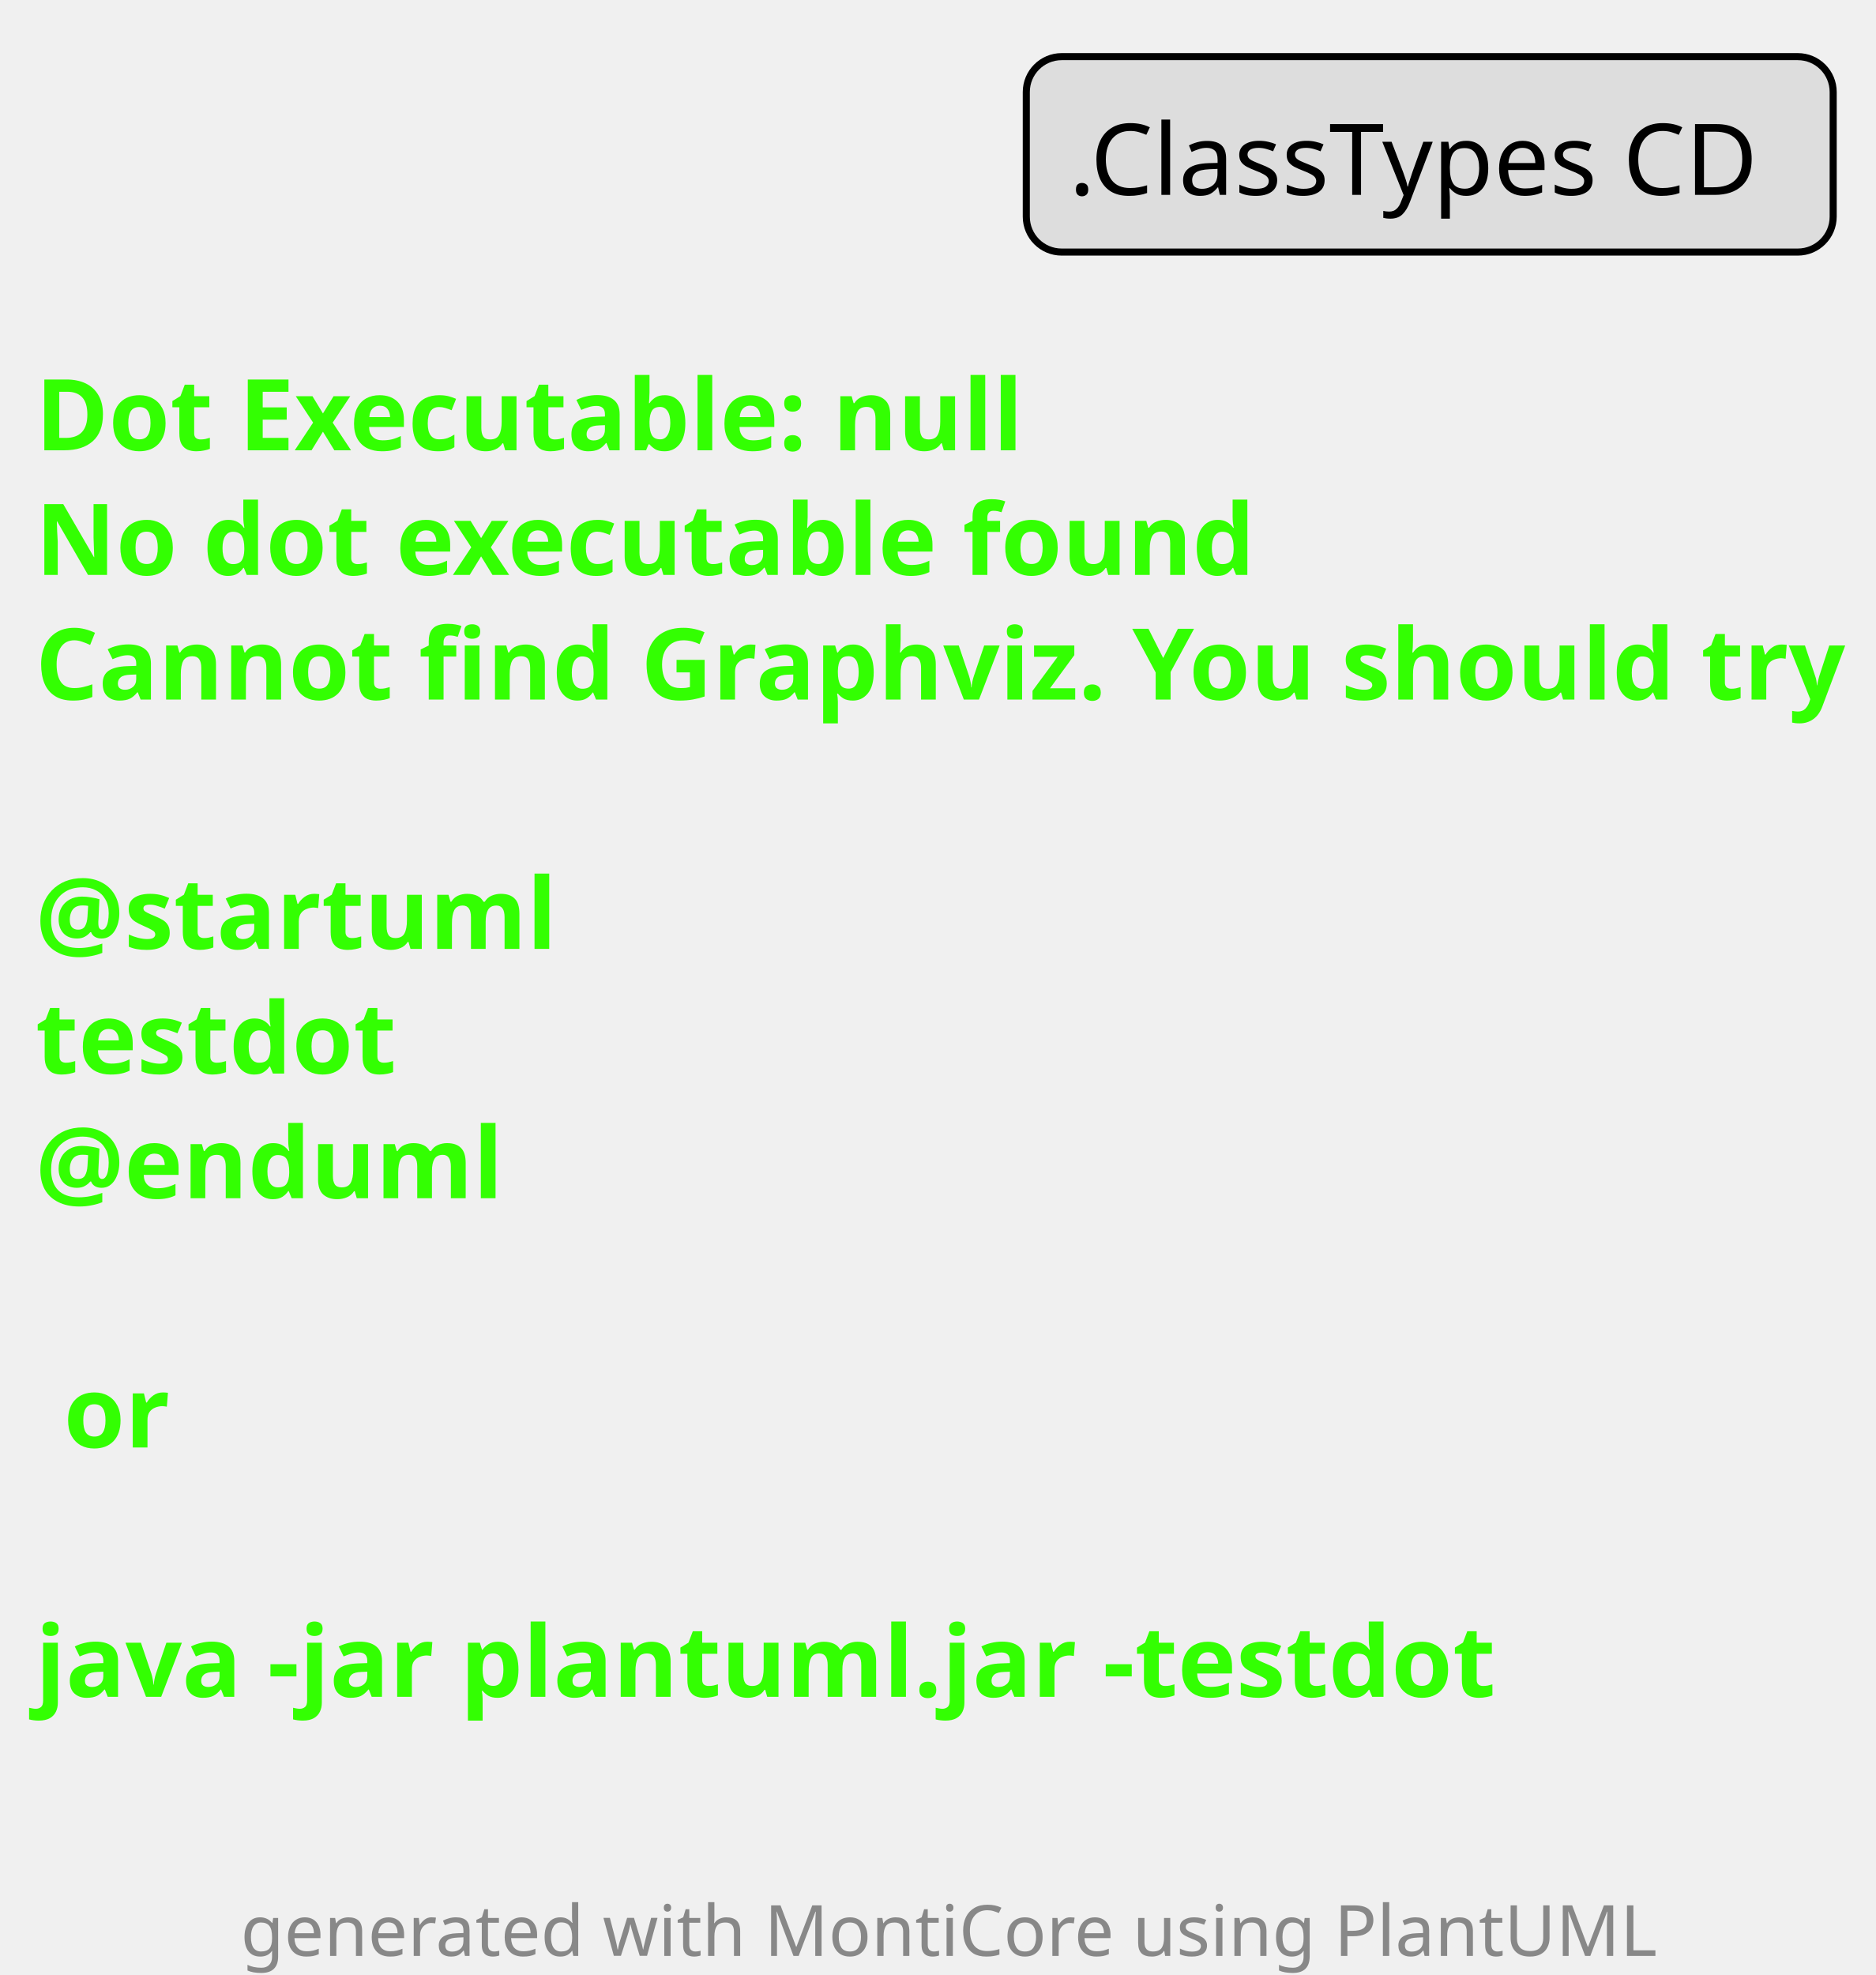
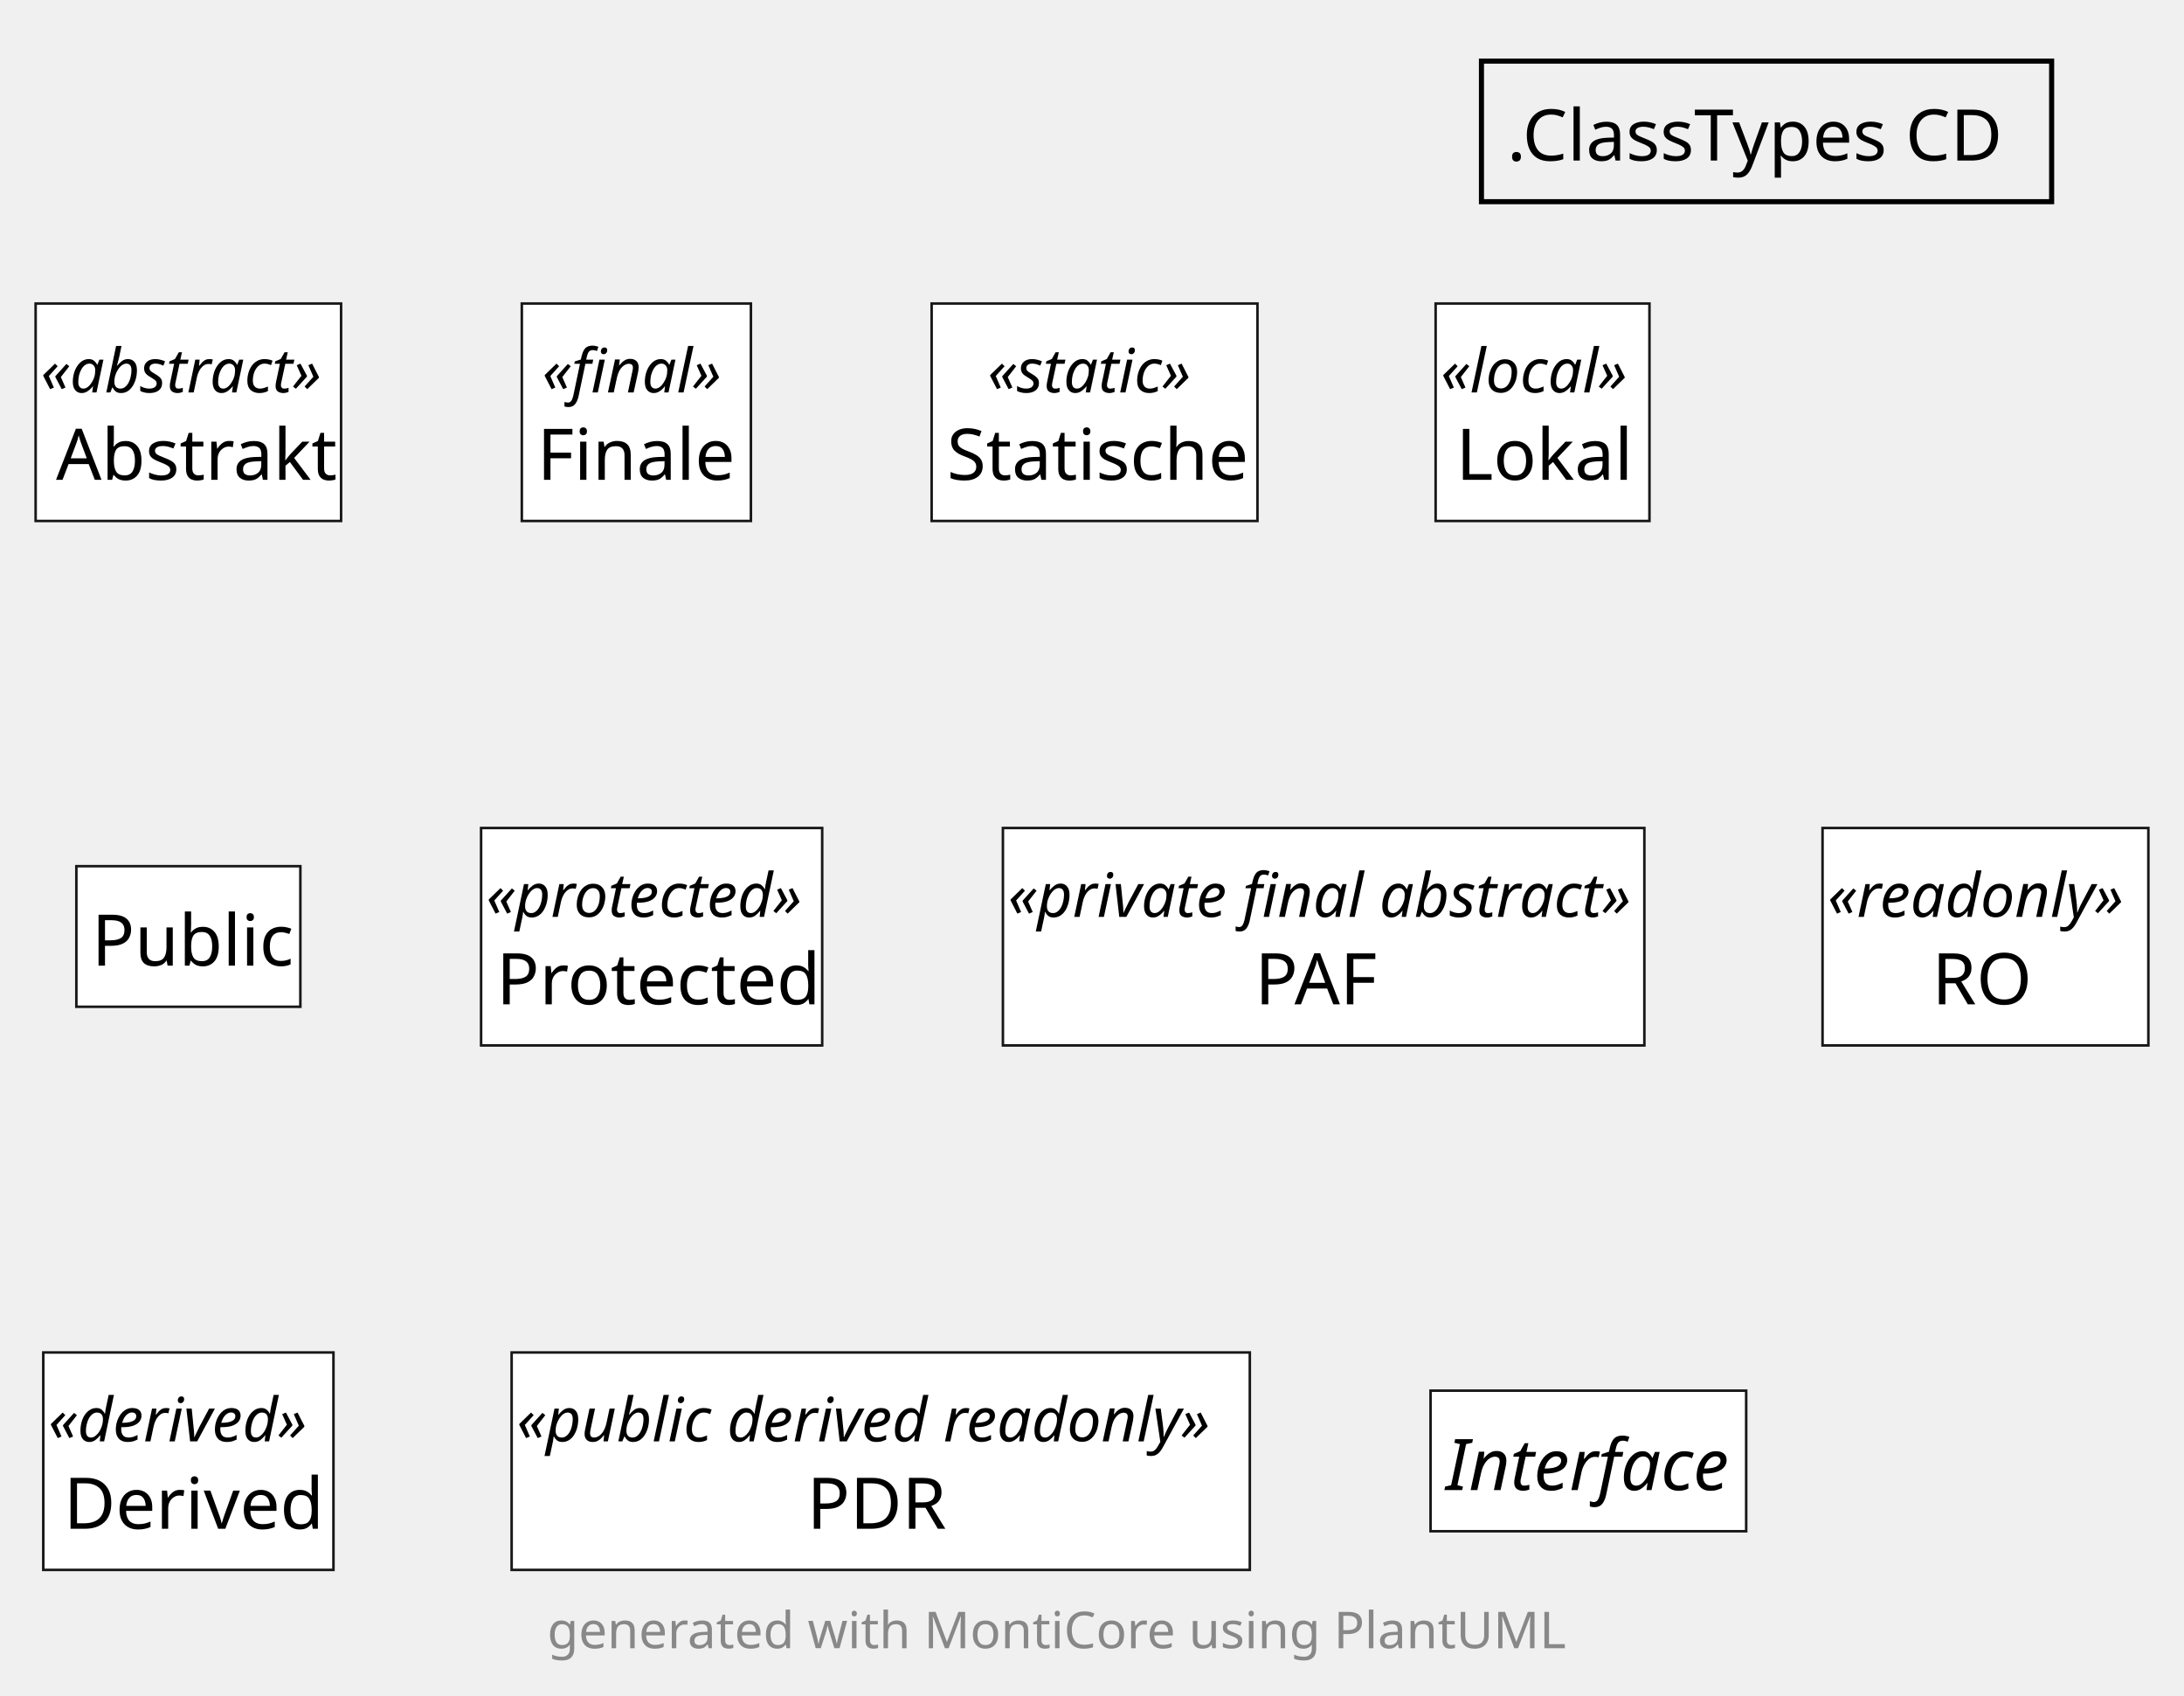
- <svg xmlns="http://www.w3.org/2000/svg" contentScriptType="application/ecmascript" contentStyleType="text/css" height="279px" preserveAspectRatio="none" style="width:265px;height:279px;background:#000000;" version="1.1" viewBox="0 0 265 279" width="265px" zoomAndPan="magnify">
+ <svg xmlns="http://www.w3.org/2000/svg" contentStyleType="text/css" height="333px" preserveAspectRatio="none" style="width:429px;height:333px;background:#FFFFFF;" version="1.1" viewBox="0 0 429 333" width="429px" zoomAndPan="magnify">
  <defs />
  <g>
-     <rect fill="#DDDDDD" height="27.609" rx="5" ry="5" style="stroke: #000000; stroke-width: 1.0;" width="114" x="145" y="8" />
-     <text fill="#000000" font-family="sans-serif" font-size="14" lengthAdjust="spacingAndGlyphs" textLength="102" x="151" y="27.533">.ClassTypes CD</text>
-     <text fill="#33FF02" font-family="sans-serif" font-size="14" font-weight="bold" lengthAdjust="spacingAndGlyphs" textLength="140" x="5" y="63.609">Dot Executable: null</text>
-     <text fill="#33FF02" font-family="sans-serif" font-size="14" font-weight="bold" lengthAdjust="spacingAndGlyphs" textLength="173" x="5" y="81.219">No dot executable found</text>
-     <text fill="#33FF02" font-family="sans-serif" font-size="14" font-weight="bold" lengthAdjust="spacingAndGlyphs" textLength="258" x="5" y="98.828">Cannot find Graphviz. You should try</text>
-     <text fill="#33FF02" font-family="sans-serif" font-size="14" font-weight="bold" lengthAdjust="spacingAndGlyphs" textLength="0" x="9" y="116.438" />
-     <text fill="#33FF02" font-family="sans-serif" font-size="14" font-weight="bold" lengthAdjust="spacingAndGlyphs" textLength="71" x="5" y="134.047">@startuml</text>
-     <text fill="#33FF02" font-family="sans-serif" font-size="14" font-weight="bold" lengthAdjust="spacingAndGlyphs" textLength="50" x="5" y="151.656">testdot</text>
-     <text fill="#33FF02" font-family="sans-serif" font-size="14" font-weight="bold" lengthAdjust="spacingAndGlyphs" textLength="66" x="5" y="169.266">@enduml</text>
-     <text fill="#33FF02" font-family="sans-serif" font-size="14" font-weight="bold" lengthAdjust="spacingAndGlyphs" textLength="0" x="9" y="186.875" />
-     <text fill="#33FF02" font-family="sans-serif" font-size="14" font-weight="bold" lengthAdjust="spacingAndGlyphs" textLength="15" x="9" y="204.484">or</text>
-     <text fill="#33FF02" font-family="sans-serif" font-size="14" font-weight="bold" lengthAdjust="spacingAndGlyphs" textLength="0" x="9" y="222.094" />
-     <text fill="#33FF02" font-family="sans-serif" font-size="14" font-weight="bold" lengthAdjust="spacingAndGlyphs" textLength="201" x="5" y="239.703">java -jar plantuml.jar -testdot</text>
-     <text fill="#33FF02" font-family="sans-serif" font-size="14" font-weight="bold" lengthAdjust="spacingAndGlyphs" textLength="0" x="9" y="257.312" />
-     <text fill="#888888" font-family="sans-serif" font-size="10" lengthAdjust="spacingAndGlyphs" textLength="200" x="34" y="276.303">generated with MontiCore using PlantUML</text>
+     <rect fill="none" height="27.609" id="_legend" style="stroke:#000000;stroke-width:1.0;" width="112" x="291" y="12" />
+     <text fill="#000000" font-family="sans-serif" font-size="14" lengthAdjust="spacing" textLength="102" x="296" y="31.533">.ClassTypes CD</text>
+     <g id="elem_Abstrakt">
+       <rect codeLine="19" fill="#FFFFFF" height="42.703" id="Abstrakt" style="stroke:#181818;stroke-width:0.5;" width="60" x="7" y="59.609" />
+       <text fill="#000000" font-family="sans-serif" font-size="12" font-style="italic" lengthAdjust="spacing" textLength="58" x="8" y="77.066">«abstract»</text>
+       <text fill="#000000" font-family="sans-serif" font-size="14" lengthAdjust="spacing" textLength="52" x="11" y="94.236">Abstrakt</text>
+     </g>
+     <g id="elem_Finale">
+       <rect codeLine="21" fill="#FFFFFF" height="42.703" id="Finale" style="stroke:#181818;stroke-width:0.5;" width="45" x="102.5" y="59.609" />
+       <text fill="#000000" font-family="sans-serif" font-size="12" font-style="italic" lengthAdjust="spacing" textLength="37" x="106.5" y="77.066">«final»</text>
+       <text fill="#000000" font-family="sans-serif" font-size="14" lengthAdjust="spacing" textLength="39" x="105.5" y="94.236">Finale</text>
+     </g>
+     <g id="elem_Statische">
+       <rect codeLine="23" fill="#FFFFFF" height="42.703" id="Statische" style="stroke:#181818;stroke-width:0.5;" width="64" x="183" y="59.609" />
+       <text fill="#000000" font-family="sans-serif" font-size="12" font-style="italic" lengthAdjust="spacing" textLength="42" x="194" y="77.066">«static»</text>
+       <text fill="#000000" font-family="sans-serif" font-size="14" lengthAdjust="spacing" textLength="58" x="186" y="94.236">Statische</text>
+     </g>
+     <g id="elem_Lokal">
+       <rect codeLine="25" fill="#FFFFFF" height="42.703" id="Lokal" style="stroke:#181818;stroke-width:0.5;" width="42" x="282" y="59.609" />
+       <text fill="#000000" font-family="sans-serif" font-size="12" font-style="italic" lengthAdjust="spacing" textLength="40" x="283" y="77.066">«local»</text>
+       <text fill="#000000" font-family="sans-serif" font-size="14" lengthAdjust="spacing" textLength="34" x="286" y="94.236">Lokal</text>
+     </g>
+     <g id="elem_Public">
+       <rect codeLine="27" fill="#FFFFFF" height="27.609" id="Public" style="stroke:#181818;stroke-width:0.5;" width="44" x="15" y="170.109" />
+       <text fill="#000000" font-family="sans-serif" font-size="14" lengthAdjust="spacing" textLength="38" x="18" y="189.643">Public</text>
+     </g>
+     <g id="elem_Protected">
+       <rect codeLine="29" fill="#FFFFFF" height="42.703" id="Protected" style="stroke:#181818;stroke-width:0.5;" width="67" x="94.5" y="162.609" />
+       <text fill="#000000" font-family="sans-serif" font-size="12" font-style="italic" lengthAdjust="spacing" textLength="65" x="95.5" y="180.066">«protected»</text>
+       <text fill="#000000" font-family="sans-serif" font-size="14" lengthAdjust="spacing" textLength="61" x="97.5" y="197.236">Protected</text>
+     </g>
+     <g id="elem_PAF">
+       <rect codeLine="31" fill="#FFFFFF" height="42.703" id="PAF" style="stroke:#181818;stroke-width:0.5;" width="126" x="197" y="162.609" />
+       <text fill="#000000" font-family="sans-serif" font-size="12" font-style="italic" lengthAdjust="spacing" textLength="124" x="198" y="180.066">«private final abstract»</text>
+       <text fill="#000000" font-family="sans-serif" font-size="14" lengthAdjust="spacing" textLength="27" x="246.5" y="197.236">PAF</text>
+     </g>
+     <g id="elem_RO">
+       <rect codeLine="33" fill="#FFFFFF" height="42.703" id="RO" style="stroke:#181818;stroke-width:0.5;" width="64" x="358" y="162.609" />
+       <text fill="#000000" font-family="sans-serif" font-size="12" font-style="italic" lengthAdjust="spacing" textLength="62" x="359" y="180.066">«readonly»</text>
+       <text fill="#000000" font-family="sans-serif" font-size="14" lengthAdjust="spacing" textLength="21" x="379.5" y="197.236">RO</text>
+     </g>
+     <g id="elem_Derived">
+       <rect codeLine="35" fill="#FFFFFF" height="42.703" id="Derived" style="stroke:#181818;stroke-width:0.5;" width="57" x="8.5" y="265.609" />
+       <text fill="#000000" font-family="sans-serif" font-size="12" font-style="italic" lengthAdjust="spacing" textLength="55" x="9.5" y="283.066">«derived»</text>
+       <text fill="#000000" font-family="sans-serif" font-size="14" lengthAdjust="spacing" textLength="49" x="12.5" y="300.236">Derived</text>
+     </g>
+     <g id="elem_PDR">
+       <rect codeLine="37" fill="#FFFFFF" height="42.703" id="PDR" style="stroke:#181818;stroke-width:0.5;" width="145" x="100.5" y="265.609" />
+       <text fill="#000000" font-family="sans-serif" font-size="12" font-style="italic" lengthAdjust="spacing" textLength="143" x="101.5" y="283.066">«public derived readonly»</text>
+       <text fill="#000000" font-family="sans-serif" font-size="14" lengthAdjust="spacing" textLength="29" x="158.5" y="300.236">PDR</text>
+     </g>
+     <g id="elem_Interface">
+       <rect codeLine="39" fill="#FFFFFF" height="27.609" id="Interface" style="stroke:#181818;stroke-width:0.5;" width="62" x="281" y="273.109" />
+       <text fill="#000000" font-family="sans-serif" font-size="14" font-style="italic" lengthAdjust="spacing" textLength="56" x="284" y="292.643">Interface</text>
+     </g>
+     <text fill="#888888" font-family="sans-serif" font-size="10" lengthAdjust="spacing" textLength="200" x="107.5" y="323.693">generated with MontiCore using PlantUML</text>
  </g>
</svg>
